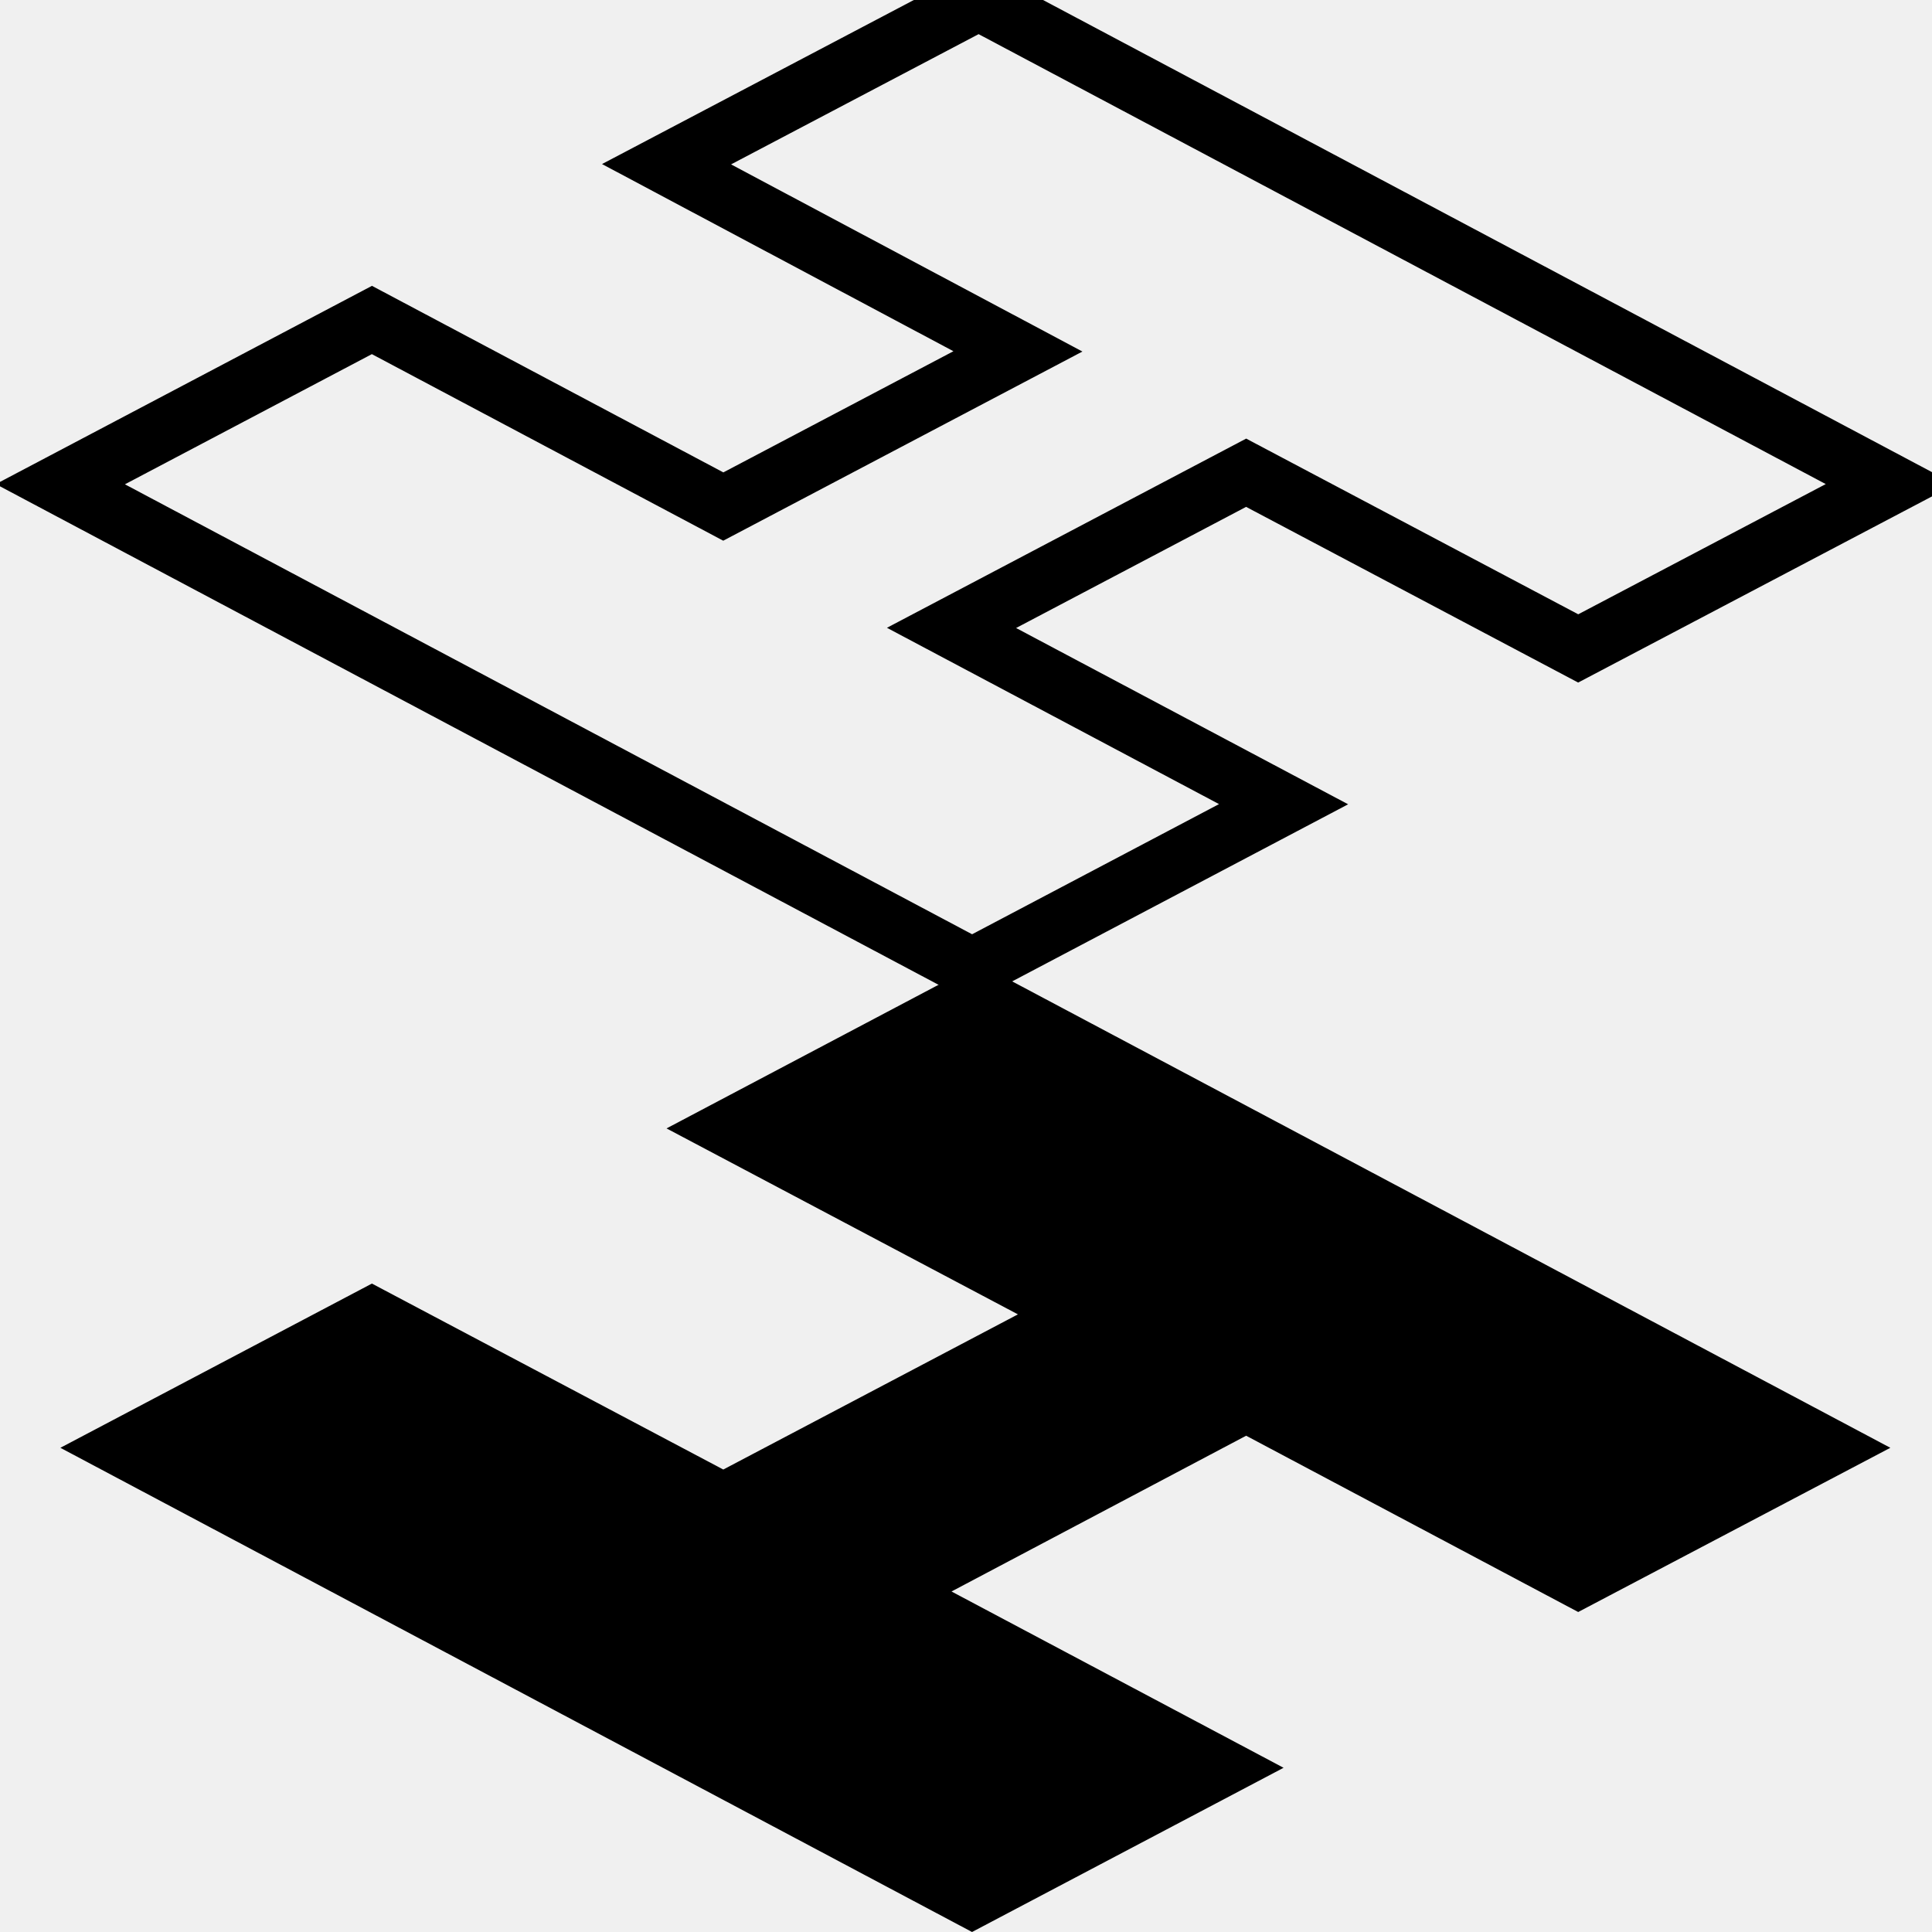
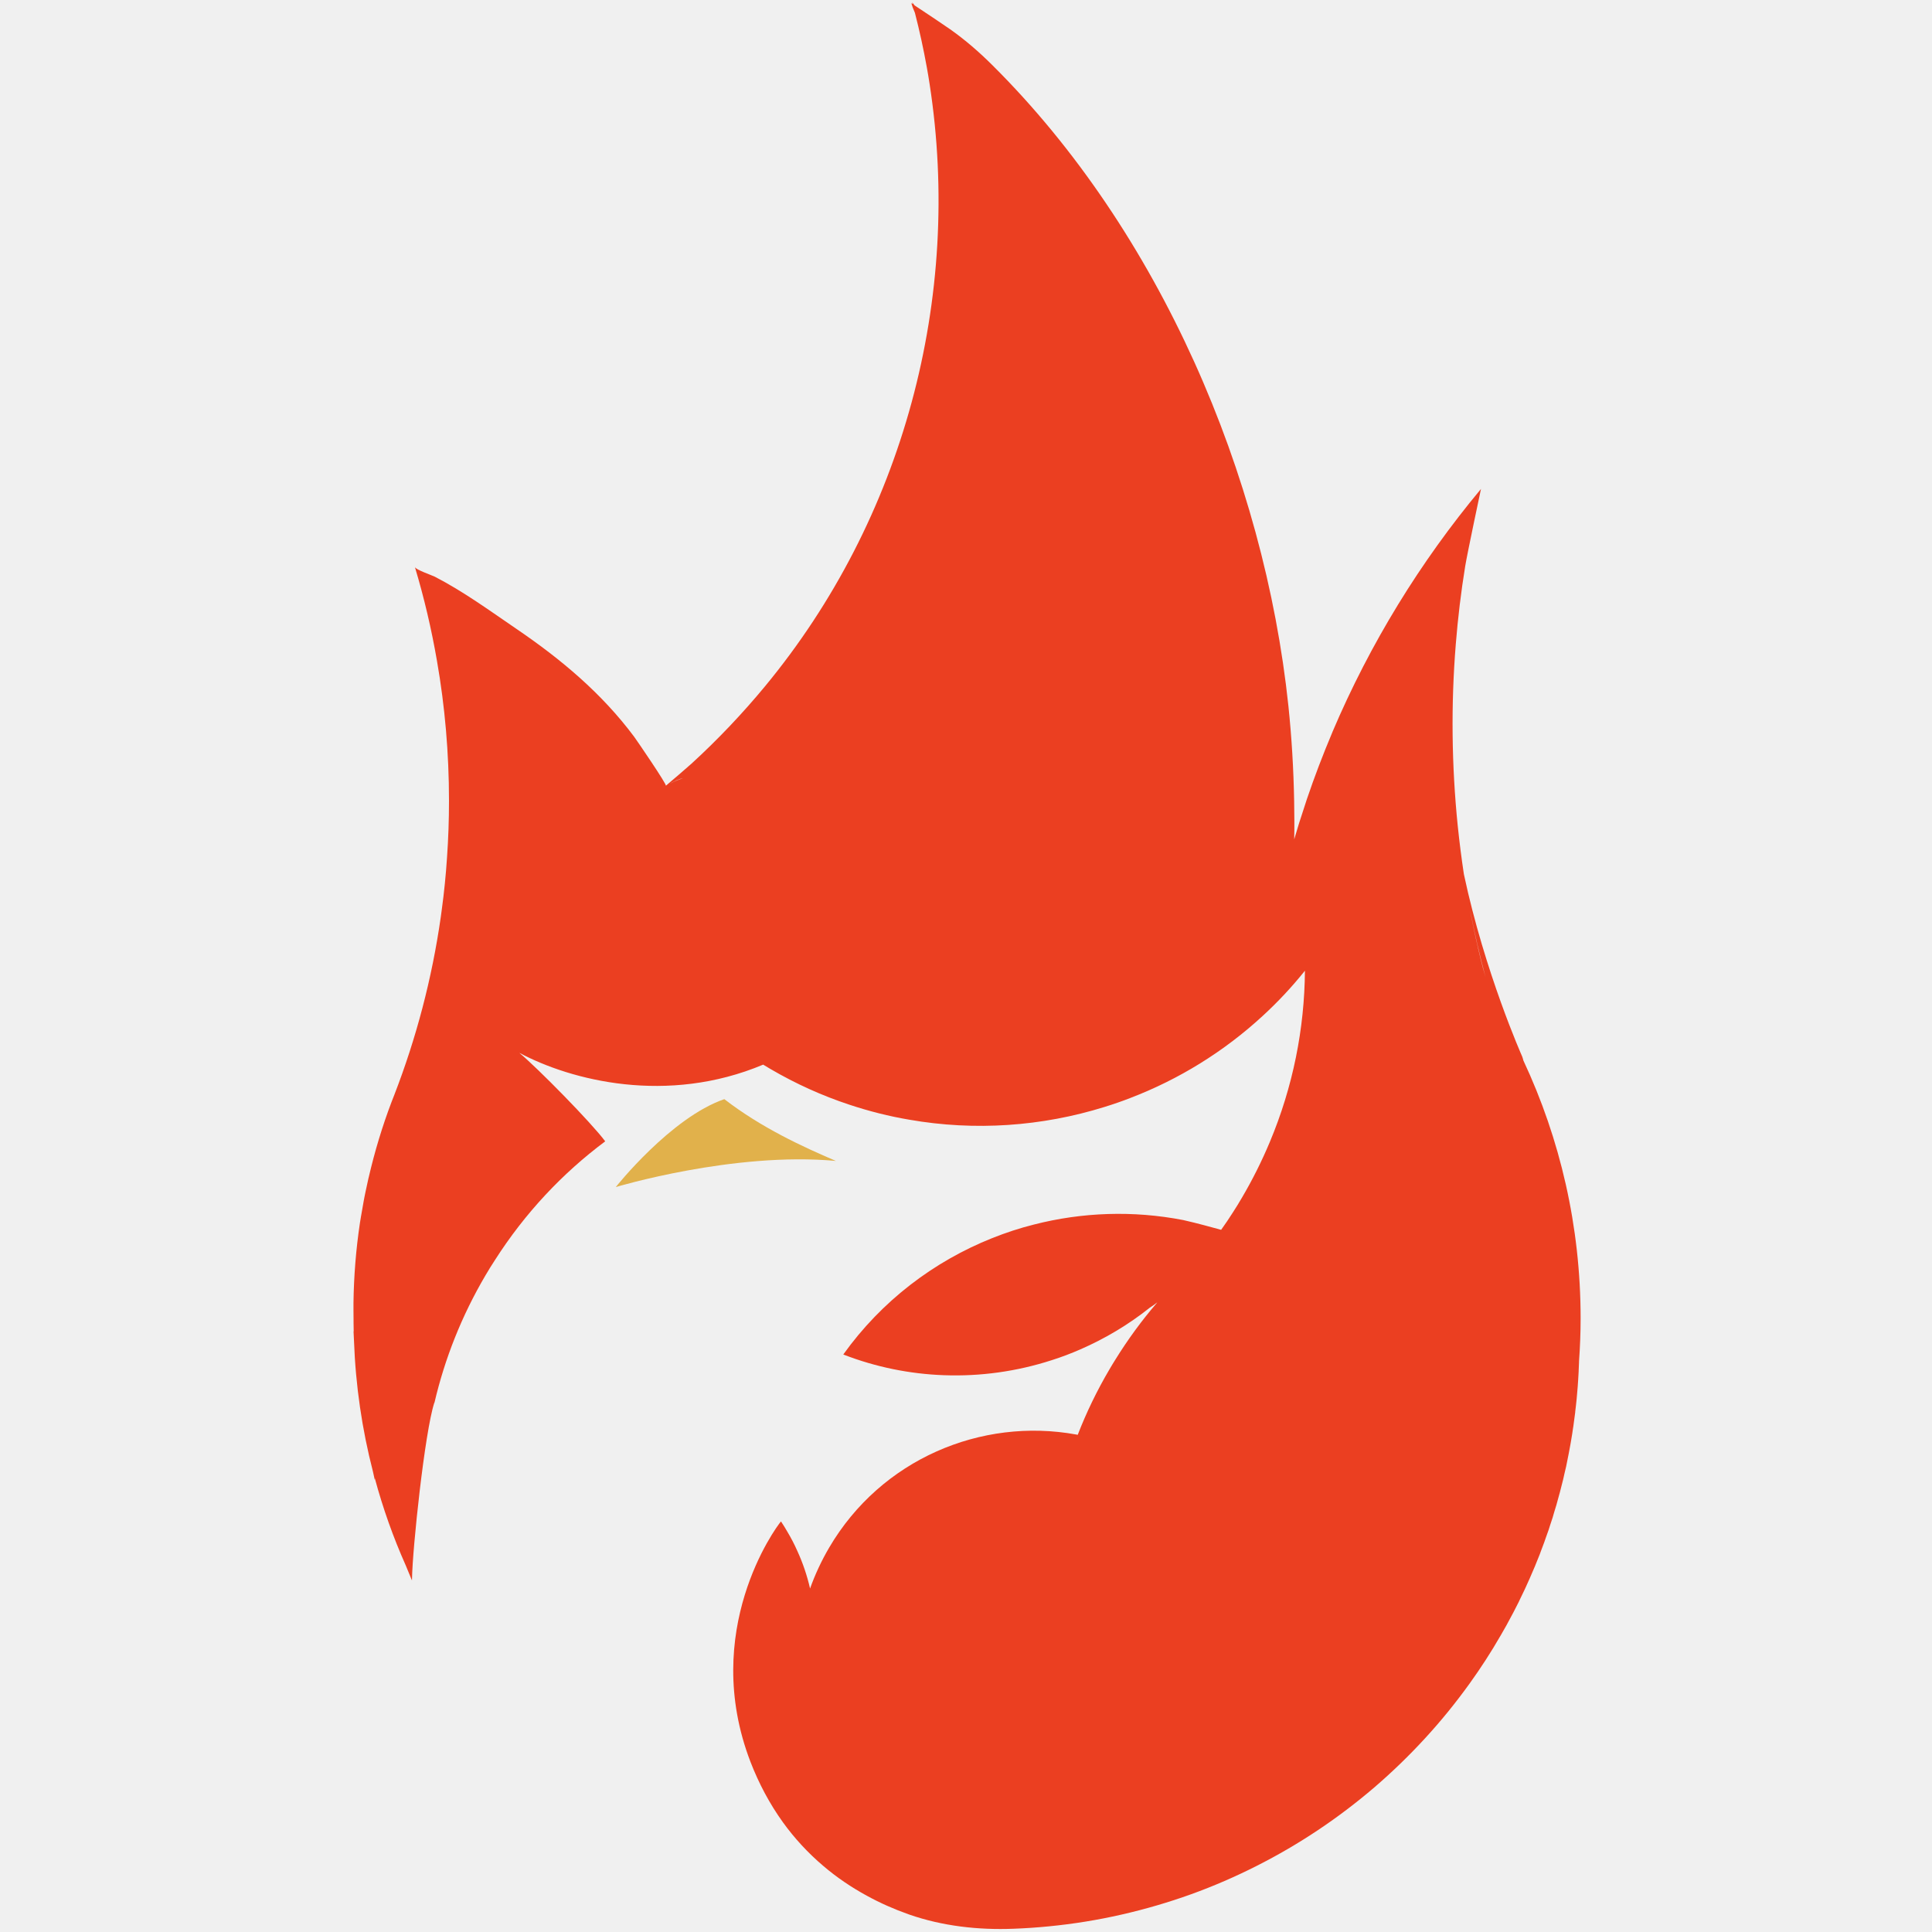
- <svg xmlns="http://www.w3.org/2000/svg" width="32" height="32" fill="none">
-   <style>
-     .stroke {
-       stroke: #000;
-     }
-     .fill {
-       fill: #000;
-     }
-     @media (prefers-color-scheme: dark) {
-       .stroke {
-         stroke: #fff;
-       }
-       .fill {
-         fill: #fff;
-       }
-     }
-   </style>
-   <path class="stroke" fill-rule="evenodd" d="M16.1 16.04 1 8.02 6.16 5.3l5.82 3.09 4.88-2.57-5.82-3.1L16.21 0l15.1 8.02-5.17 2.72-5.5-2.91-4.88 2.57 5.5 2.92-5.16 2.72Z" />
-   <path class="fill" fill-rule="evenodd" d="M16.1 32 1 23.98l5.16-2.72 5.82 3.08 4.88-2.57-5.82-3.08 5.17-2.73 15.1 8.02-5.17 2.72-5.5-2.92-4.88 2.58 5.5 2.92L16.1 32Z" />
+ <svg xmlns="http://www.w3.org/2000/svg" viewBox="88.25 0 26.7 26.7" width="32" height="32" role="img" aria-label="Hose Monster">
+   <path fill-rule="evenodd" clip-rule="evenodd" d="M99.802 16.044C99.339 15.846 98.772 15.585 98.26 15.19C97.52 15.445 96.76 16.405 96.76 16.405C96.76 16.405 98.394 15.913 99.802 16.044Z" fill="#E1B14B" />
+   <path fill-rule="evenodd" clip-rule="evenodd" d="M108.78 13.504C108.753 13.411 108.731 13.329 108.718 13.276C108.668 13.072 108.622 12.867 108.582 12.661C108.576 12.632 108.571 12.603 108.566 12.575C108.626 12.889 108.698 13.199 108.78 13.504ZM110.094 18.22C110.094 16.946 109.81 15.739 109.303 14.656C109.298 14.635 109.292 14.616 109.286 14.6C109.286 14.6 108.769 13.439 108.482 12.087C108.481 12.084 108.481 12.08 108.48 12.077C108.447 11.857 108.419 11.637 108.396 11.415C108.311 10.58 108.301 9.737 108.369 8.9C108.398 8.54 108.441 8.181 108.499 7.824C108.527 7.651 108.716 6.761 108.717 6.757C107.879 7.763 107.184 8.893 106.665 10.114C106.664 10.119 106.662 10.123 106.66 10.127C106.533 10.428 106.416 10.734 106.31 11.047C106.297 11.085 106.285 11.123 106.273 11.161C106.225 11.305 106.179 11.449 106.137 11.596C106.136 11.596 106.136 11.598 106.136 11.598V11.595C106.138 11.513 106.138 11.432 106.138 11.349C106.138 11.256 106.136 11.164 106.135 11.072C106.127 10.63 106.101 10.192 106.056 9.76C105.721 6.572 104.279 3.201 101.965 0.901C101.783 0.72 101.59 0.552 101.38 0.404C101.295 0.344 101.095 0.211 100.89 0.075C100.869 0.048 100.856 0.032 100.856 0.032C100.858 0.041 100.86 0.049 100.863 0.057C100.856 0.053 100.85 0.048 100.844 0.044C100.854 0.08 100.871 0.125 100.894 0.177C100.958 0.425 101.013 0.678 101.059 0.933C101.073 1.008 101.085 1.084 101.097 1.161C101.554 4.117 100.733 7.173 98.823 9.484C98.514 9.858 98.168 10.223 97.807 10.553C97.705 10.643 97.573 10.757 97.452 10.859C97.571 10.792 97.647 10.762 97.692 10.753C97.611 10.78 97.53 10.815 97.45 10.86C97.445 10.863 97.407 10.884 97.4 10.889C97.403 10.886 97.418 10.879 97.452 10.859C97.472 10.848 97.054 10.236 97.012 10.179C96.566 9.582 96.007 9.113 95.39 8.693C95.02 8.441 94.658 8.176 94.259 7.97C94.219 7.95 93.995 7.873 93.984 7.837C94.111 8.26 94.213 8.693 94.289 9.134C94.399 9.763 94.455 10.409 94.455 11.068C94.455 11.33 94.446 11.589 94.428 11.847C94.412 12.091 94.388 12.333 94.355 12.573C94.351 12.606 94.346 12.638 94.342 12.67C94.22 13.525 94.002 14.349 93.699 15.132C93.687 15.163 93.675 15.194 93.663 15.224C93.534 15.563 93.428 15.914 93.345 16.273C93.344 16.276 93.343 16.28 93.342 16.284C93.328 16.345 93.315 16.406 93.302 16.468C93.296 16.497 93.29 16.526 93.284 16.556C93.284 16.559 93.283 16.562 93.282 16.565C93.283 16.563 93.284 16.561 93.284 16.558C93.282 16.569 93.28 16.579 93.278 16.59C93.279 16.584 93.28 16.577 93.281 16.571C93.278 16.59 93.274 16.609 93.271 16.628C93.261 16.683 93.251 16.738 93.242 16.794C93.241 16.798 93.24 16.802 93.24 16.806C93.24 16.804 93.24 16.801 93.241 16.798C93.235 16.833 93.229 16.867 93.224 16.902C93.17 17.263 93.14 17.631 93.135 18.007C93.135 18.028 93.135 18.05 93.135 18.071V18.106V18.112C93.135 18.151 93.135 18.189 93.136 18.228C93.136 18.241 93.136 18.255 93.136 18.268C93.136 18.27 93.136 18.272 93.136 18.274C93.137 18.315 93.137 18.355 93.138 18.396C93.137 18.4 93.136 18.403 93.136 18.403C93.138 18.444 93.14 18.485 93.142 18.526C93.164 19.149 93.254 19.755 93.404 20.337C93.414 20.384 93.422 20.423 93.429 20.451C93.429 20.444 93.43 20.437 93.43 20.43C93.542 20.845 93.685 21.247 93.857 21.633C93.886 21.703 93.915 21.772 93.943 21.841C93.943 21.835 93.943 21.828 93.944 21.822C93.95 21.398 94.121 19.789 94.251 19.389L94.255 19.382C94.396 18.779 94.629 18.186 94.96 17.624C95.001 17.554 95.043 17.486 95.087 17.419C95.503 16.766 96.023 16.214 96.614 15.773C96.423 15.516 95.681 14.761 95.427 14.55C96.143 14.932 97.469 15.271 98.797 14.713L98.8 14.715C98.832 14.735 98.864 14.754 98.897 14.773C99.249 14.979 99.614 15.143 99.986 15.266C100.26 15.357 100.537 15.427 100.816 15.474C101.724 15.633 102.65 15.567 103.514 15.298C103.634 15.261 103.753 15.22 103.871 15.174C104.539 14.918 105.162 14.536 105.701 14.039C105.909 13.848 106.104 13.64 106.284 13.415C106.278 14.213 106.12 15.017 105.798 15.784C105.689 16.044 105.561 16.301 105.414 16.551C105.373 16.621 105.332 16.689 105.288 16.756C105.236 16.838 105.182 16.918 105.126 16.996C104.976 16.956 104.826 16.912 104.602 16.861C103.911 16.727 103.206 16.752 102.539 16.923C102.342 16.972 102.149 17.036 101.961 17.111C101.157 17.432 100.436 17.976 99.904 18.719C100.355 18.894 100.825 18.988 101.292 19.005C101.799 19.024 102.304 18.953 102.783 18.798C102.919 18.755 103.051 18.705 103.181 18.648C103.522 18.499 103.844 18.308 104.14 18.072C104.176 18.049 104.211 18.025 104.244 17.998C104.239 18.003 104.235 18.008 104.231 18.014C104.026 18.253 103.837 18.511 103.666 18.787C103.638 18.831 103.611 18.876 103.584 18.922C103.41 19.217 103.264 19.52 103.144 19.829C103.142 19.828 103.138 19.828 103.134 19.827C103.132 19.826 103.128 19.826 103.124 19.825C101.809 19.585 100.425 20.169 99.71 21.386C99.602 21.57 99.514 21.76 99.445 21.953C99.404 21.775 99.345 21.599 99.268 21.432C99.228 21.341 99.182 21.253 99.131 21.168C99.104 21.119 99.074 21.073 99.043 21.026C98.965 21.116 97.926 22.541 98.622 24.35C98.736 24.645 98.885 24.927 99.07 25.184C99.231 25.407 99.419 25.61 99.629 25.788C99.814 25.946 100.017 26.083 100.23 26.199C100.414 26.3 100.607 26.385 100.805 26.455C100.808 26.456 100.81 26.457 100.813 26.458C101.275 26.619 101.769 26.674 102.258 26.655C102.42 26.649 102.582 26.638 102.744 26.622C103.082 26.589 103.419 26.535 103.751 26.459C104.076 26.385 104.398 26.291 104.712 26.178C105.022 26.066 105.326 25.934 105.62 25.785C105.912 25.637 106.195 25.472 106.467 25.29C106.738 25.109 106.997 24.912 107.245 24.7C107.491 24.488 107.725 24.262 107.945 24.022C108.165 23.783 108.37 23.53 108.56 23.266C108.713 23.053 108.856 22.833 108.987 22.605L108.989 22.602C109.018 22.552 109.047 22.502 109.075 22.451C109.077 22.448 109.078 22.444 109.08 22.441C109.107 22.392 109.133 22.343 109.159 22.294C109.161 22.289 109.164 22.284 109.167 22.279C109.191 22.232 109.216 22.184 109.24 22.136C109.243 22.129 109.246 22.121 109.25 22.114C109.273 22.068 109.295 22.022 109.317 21.975C109.322 21.965 109.326 21.955 109.331 21.945C109.351 21.901 109.371 21.857 109.391 21.812C109.396 21.8 109.401 21.789 109.406 21.777C109.425 21.734 109.444 21.691 109.462 21.647C109.467 21.634 109.472 21.62 109.478 21.607C109.495 21.565 109.512 21.523 109.529 21.481C109.535 21.465 109.54 21.45 109.546 21.434C109.562 21.394 109.577 21.353 109.592 21.312C109.599 21.294 109.605 21.275 109.611 21.257C109.625 21.219 109.639 21.181 109.652 21.142C109.659 21.121 109.665 21.1 109.672 21.079C109.684 21.043 109.696 21.007 109.708 20.97C109.714 20.948 109.721 20.926 109.727 20.904C109.738 20.868 109.75 20.832 109.76 20.796C109.767 20.773 109.773 20.75 109.779 20.726C109.789 20.691 109.799 20.656 109.808 20.621C109.815 20.595 109.822 20.569 109.828 20.542C109.837 20.51 109.845 20.477 109.853 20.444C109.86 20.416 109.866 20.387 109.872 20.359C109.879 20.328 109.887 20.297 109.894 20.266C109.9 20.236 109.906 20.206 109.912 20.176C109.918 20.146 109.925 20.116 109.93 20.086C109.938 20.045 109.945 20.003 109.953 19.962C109.956 19.943 109.96 19.924 109.963 19.904C109.973 19.847 109.982 19.789 109.99 19.731C109.991 19.728 109.991 19.725 109.992 19.721C109.993 19.712 109.995 19.702 109.996 19.692C110.001 19.655 110.006 19.617 110.011 19.579C110.014 19.559 110.016 19.54 110.019 19.52C110.019 19.517 110.019 19.515 110.019 19.512C110.02 19.509 110.02 19.506 110.02 19.504C110.024 19.475 110.027 19.447 110.03 19.419C110.036 19.364 110.042 19.309 110.046 19.253C110.052 19.193 110.056 19.132 110.06 19.071C110.063 19.031 110.065 18.991 110.067 18.951C110.067 18.948 110.067 18.945 110.067 18.942C110.069 18.901 110.071 18.861 110.072 18.821C110.072 18.818 110.072 18.816 110.072 18.812C110.086 18.616 110.094 18.419 110.094 18.22Z" fill="#EB3F21" />
</svg>
